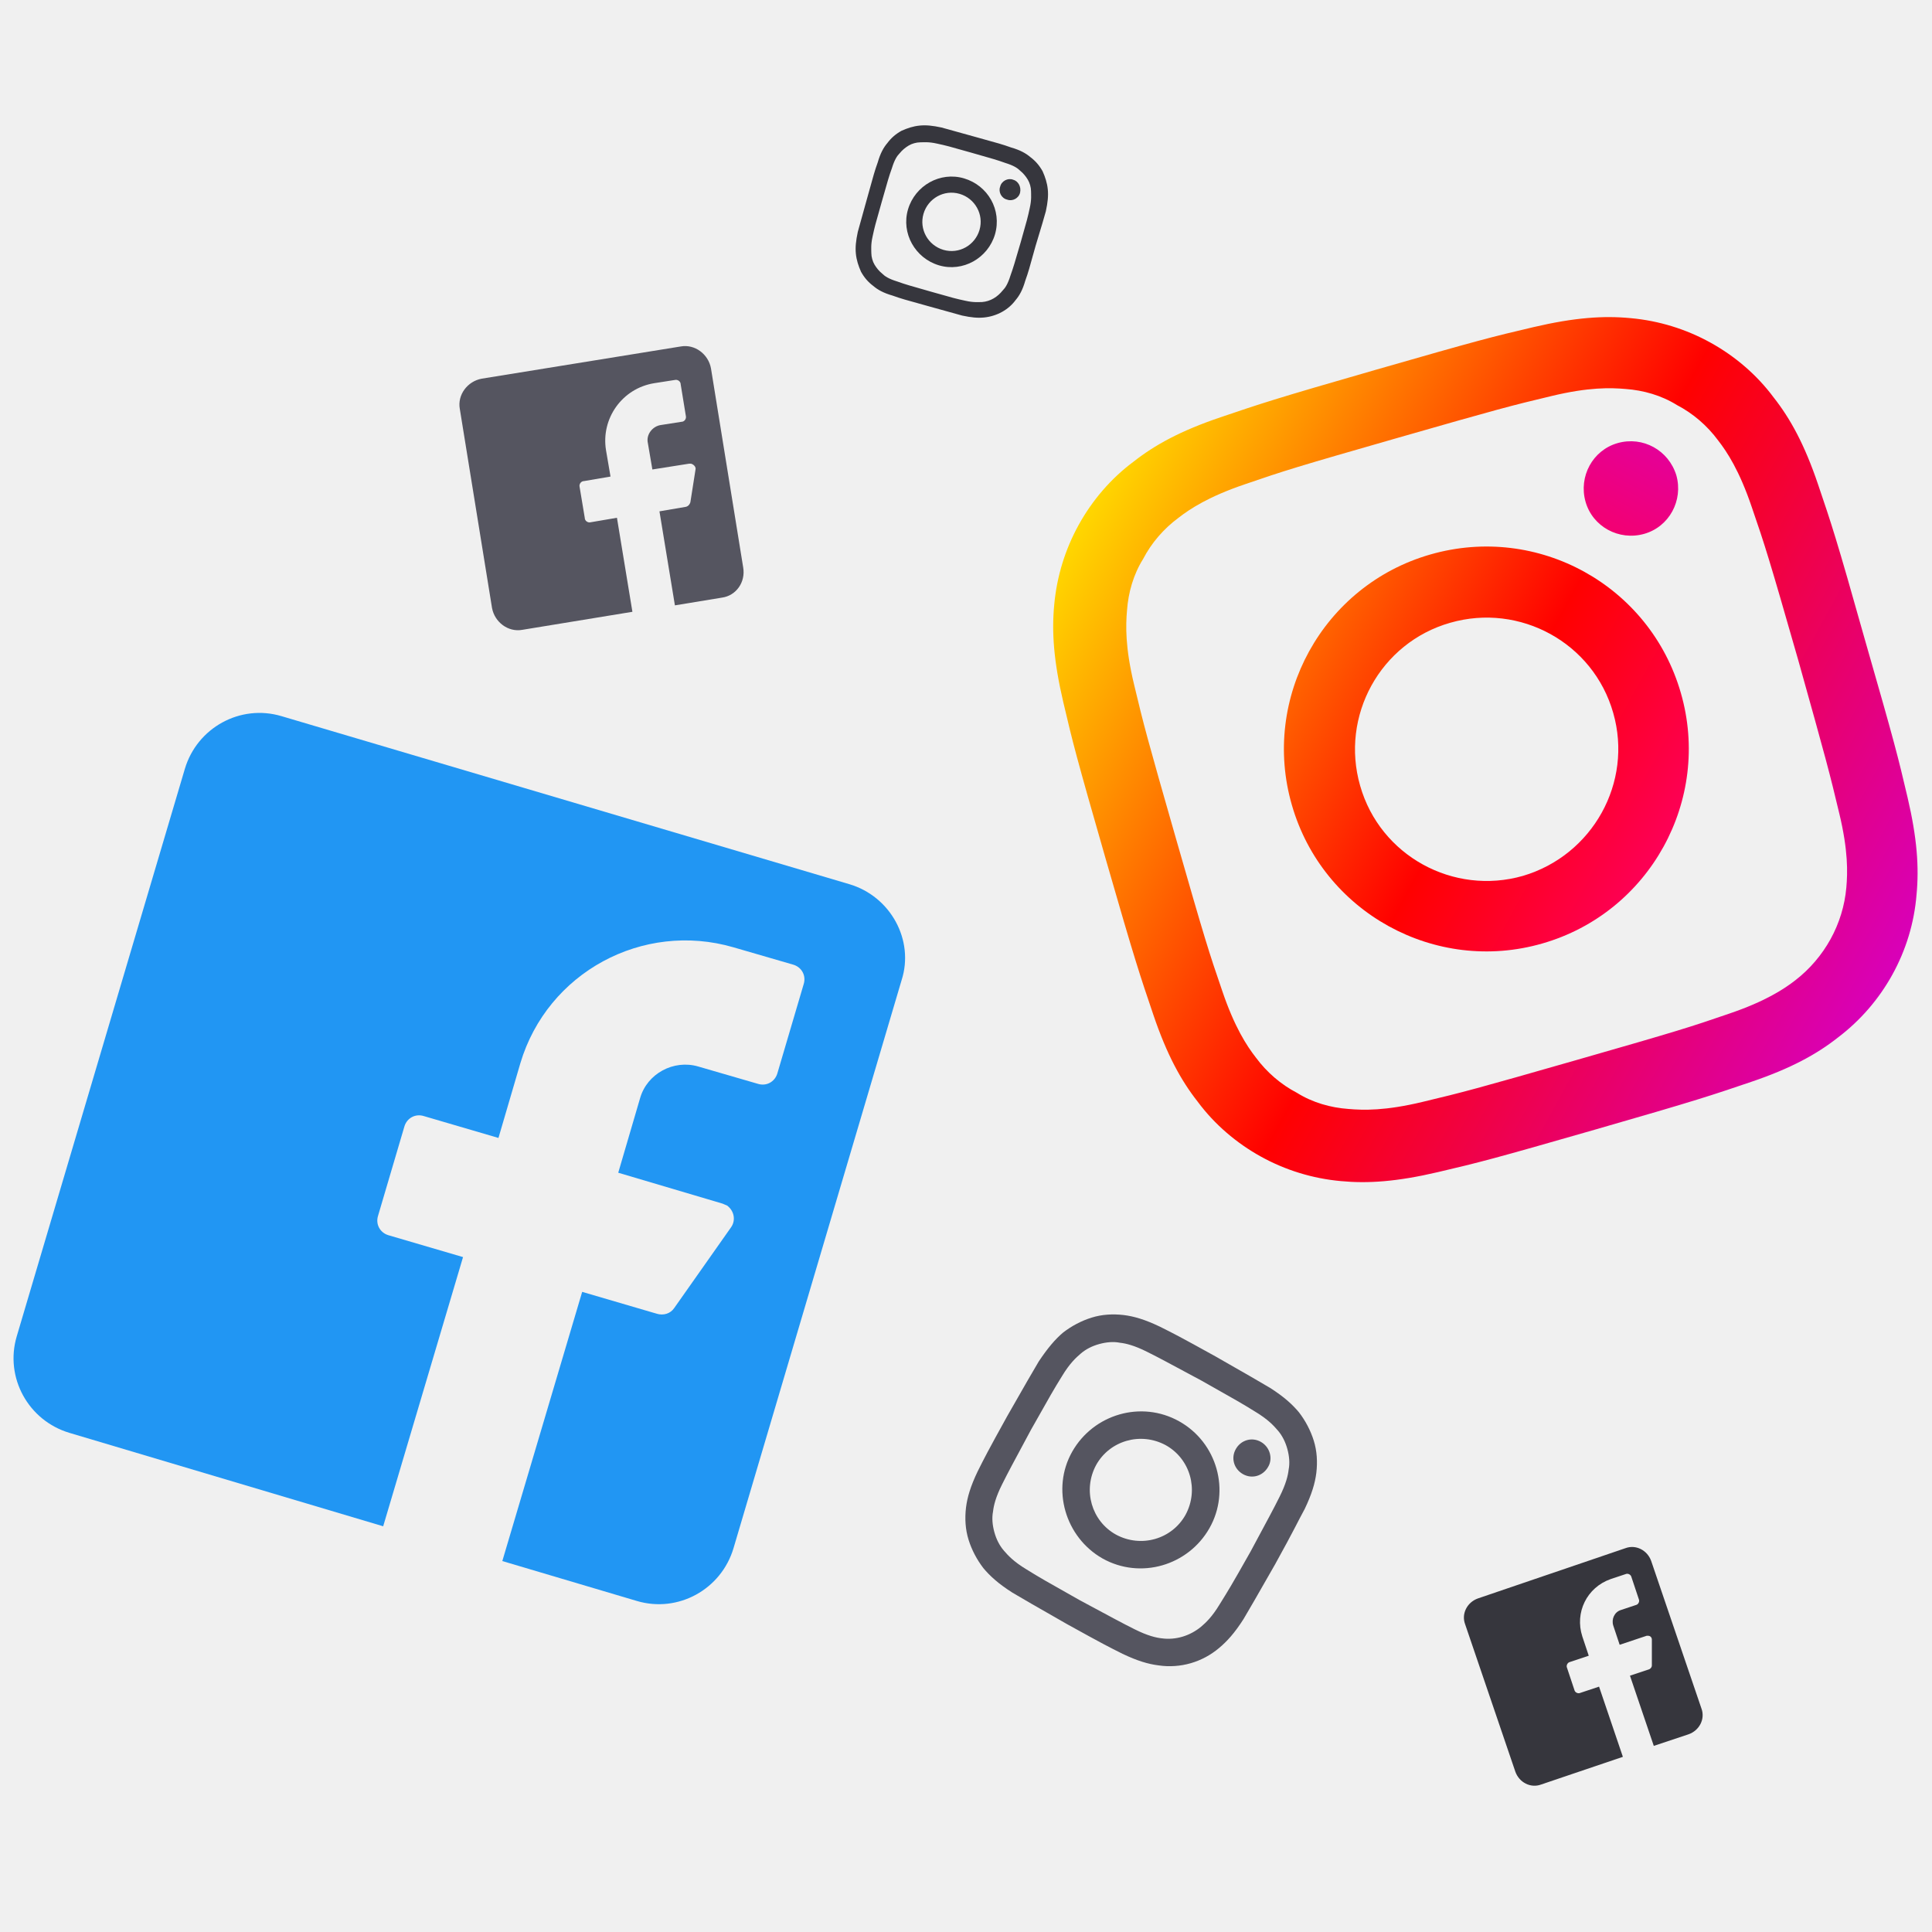
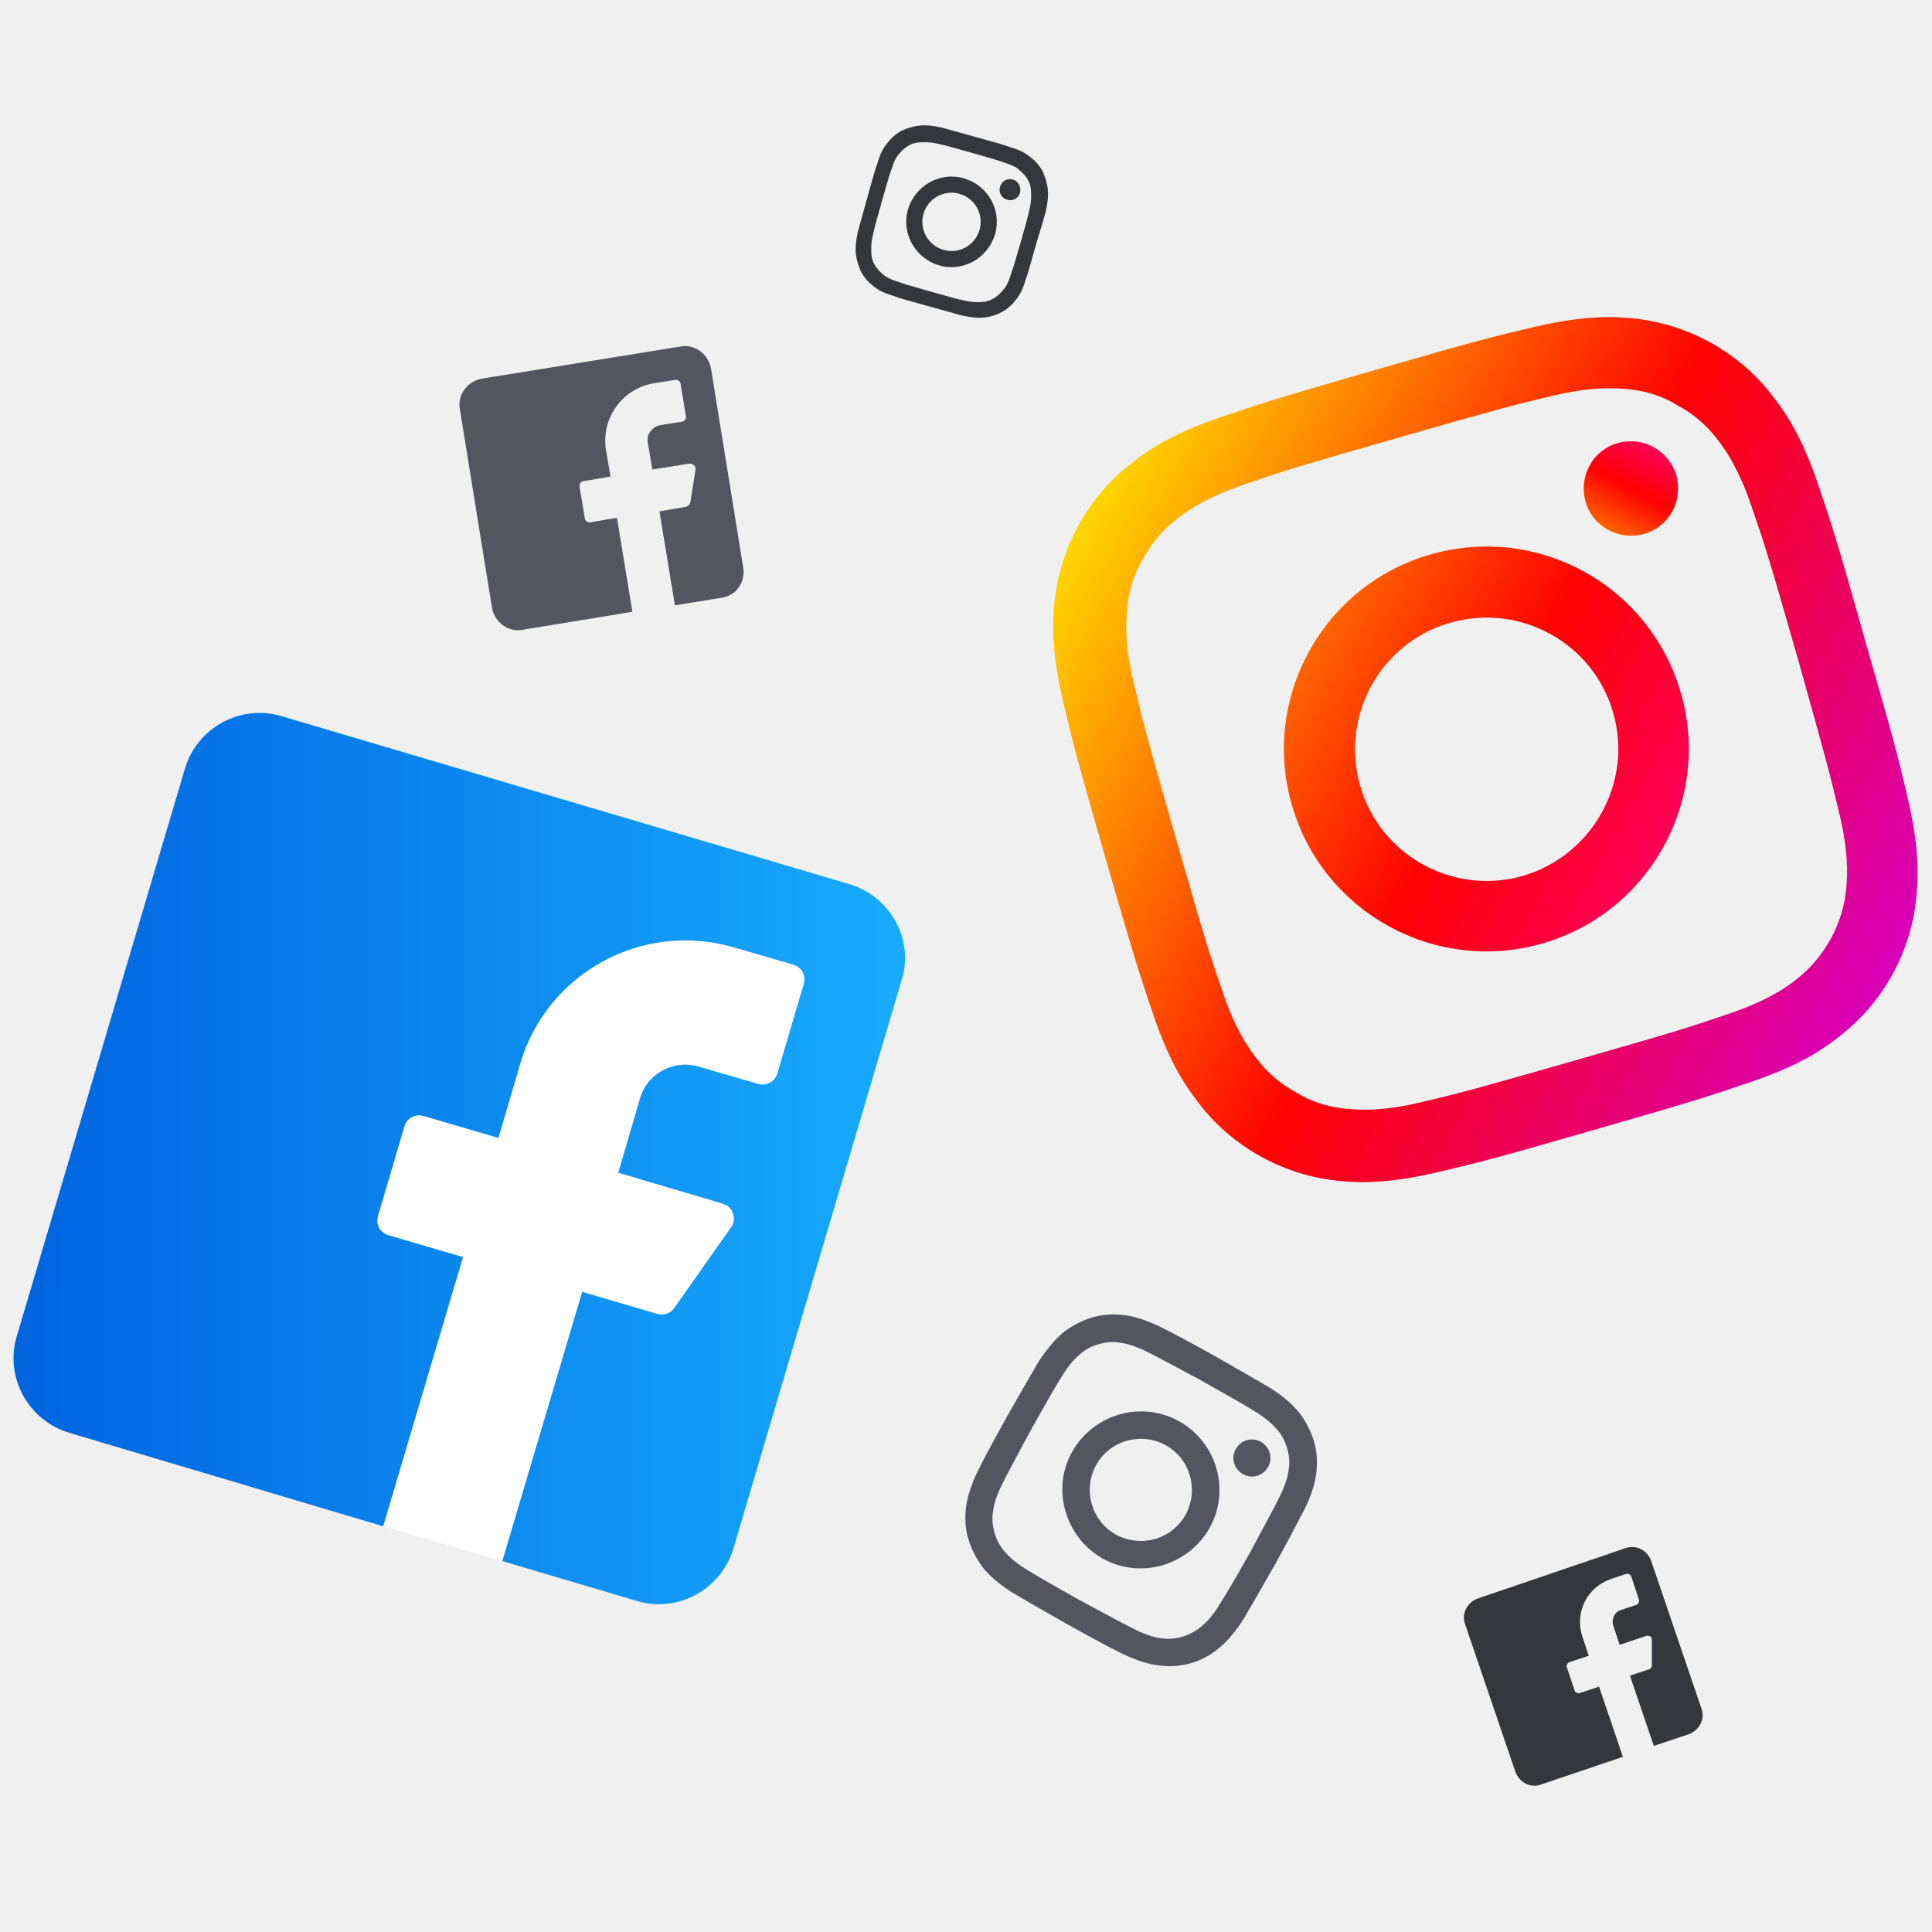
<svg xmlns="http://www.w3.org/2000/svg" version="1.1" id="Camada_1" x="0px" y="0px" width="300px" height="300px" viewBox="0 0 300 300" style="enable-background:new 0 0 300 300;" xml:space="preserve">
  <style type="text/css">
	.st0{fill:#555560;}
	.st1{fill:#36363D;}
	.st2{fill:url(#SVGID_1_);}
	.st3{fill:url(#SVGID_2_);}
	.st4{fill:url(#SVGID_3_);}
- 	.st5{fill:#2196F3;}
+ 	.st5{fill:#FFFFFF;}
+ 	.st6{fill:url(#SVGID_4_);}
</style>
-   <path class="st0" d="M115.4,88.1l-5-30.9c-0.4-2.2-2.5-3.8-4.7-3.4l-30.9,5c-2.2,0.4-3.8,2.5-3.4,4.7l5,30.9  c0.4,2.2,2.5,3.8,4.7,3.4l17.1-2.8l-2.4-14.6l-4.1,0.7c-0.4,0.1-0.9-0.2-0.9-0.7L90,75.6c-0.1-0.4,0.2-0.9,0.7-0.9l4.1-0.7l-0.7-4.1  c-0.8-4.9,2.5-9.6,7.5-10.4l3.2-0.5c0.4-0.1,0.9,0.2,0.9,0.7l0.8,4.9c0.1,0.4-0.2,0.9-0.7,0.9l-3.2,0.5c-1.3,0.2-2.3,1.5-2,2.8  l0.7,4.1L107,72c0.1,0,0.2,0,0.3,0c0.4,0.1,0.8,0.5,0.7,0.9l-0.8,5.1c-0.1,0.3-0.3,0.6-0.7,0.7l-4.1,0.7l2.4,14.6l7.3-1.2  C114.3,92.5,115.8,90.4,115.4,88.1z" />
-   <path class="st1" d="M264.2,265.3l-7.8-22.9c-0.6-1.7-2.4-2.6-4-2l-22.9,7.8c-1.7,0.6-2.6,2.4-2,4l7.8,22.9c0.6,1.7,2.4,2.6,4,2  l12.7-4.3l-3.7-10.9l-3,1c-0.3,0.1-0.7-0.1-0.8-0.4l-1.2-3.6c-0.1-0.3,0.1-0.7,0.4-0.8l3-1l-1-3c-1.2-3.7,0.7-7.6,4.4-8.9l2.4-0.8  c0.3-0.1,0.7,0.1,0.8,0.4l1.2,3.6c0.1,0.3-0.1,0.7-0.4,0.8l-2.4,0.8c-1,0.3-1.5,1.4-1.2,2.4l1,3l4.2-1.4c0.1,0,0.1,0,0.2,0  c0.4,0,0.6,0.3,0.6,0.6l0,4c0,0.3-0.2,0.5-0.4,0.6l-3,1l3.7,10.9l5.4-1.8C263.9,268.7,264.8,266.9,264.2,265.3z" />
+   <path class="st0" d="M115.4,88.1l-5-30.9c-0.4-2.2-2.5-3.8-4.7-3.4l-30.9,5c-2.2,0.4-3.8,2.5-3.4,4.7l5,30.9  c0.4,2.2,2.5,3.8,4.7,3.4L98.2,95l-2.4-14.6l-4.1,0.7c-0.4,0.1-0.9-0.2-0.9-0.7L90,75.6c-0.1-0.4,0.2-0.9,0.7-0.9l4.1-0.7l-0.7-4.1  c-0.8-4.9,2.5-9.6,7.5-10.4l3.2-0.5c0.4-0.1,0.9,0.2,0.9,0.7l0.8,4.9c0.1,0.4-0.2,0.9-0.7,0.9l-3.2,0.5c-1.3,0.2-2.3,1.5-2,2.8  l0.7,4.1L107,72c0.1,0,0.2,0,0.3,0c0.4,0.1,0.8,0.5,0.7,0.9l-0.8,5.1c-0.1,0.3-0.3,0.6-0.7,0.7l-4.1,0.7l2.4,14.6l7.3-1.2  C114.3,92.5,115.8,90.4,115.4,88.1z" />
+   <path class="st1" d="M264.2,265.3l-7.8-22.9c-0.6-1.7-2.4-2.6-4-2l-22.9,7.8c-1.7,0.6-2.6,2.4-2,4l7.8,22.9c0.6,1.7,2.4,2.6,4,2  l12.7-4.3l-3.7-10.9l-3,1c-0.3,0.1-0.7-0.1-0.8-0.4l-1.2-3.6c-0.1-0.3,0.1-0.7,0.4-0.8l3-1l-1-3c-1.2-3.7,0.7-7.6,4.4-8.9l2.4-0.8  c0.3-0.1,0.7,0.1,0.8,0.4l1.2,3.6c0.1,0.3-0.1,0.7-0.4,0.8l-2.4,0.8c-1,0.3-1.5,1.4-1.2,2.4l1,3l4.2-1.4c0.1,0,0.1,0,0.2,0  c0.4,0,0.6,0.3,0.6,0.6v4c0,0.3-0.2,0.5-0.4,0.6l-3,1l3.7,10.9l5.4-1.8C263.9,268.7,264.8,266.9,264.2,265.3z" />
+   <linearGradient id="SVGID_1_" gradientUnits="userSpaceOnUse" x1="-539.608" y1="985.996" x2="-437.644" y2="884.031" gradientTransform="matrix(0.9608 -0.2771 -0.2771 -0.9608 959.3706 879.4215)">
+     <stop offset="0" style="stop-color:#FFD600" />
+     <stop offset="0.5" style="stop-color:#FF0100" />
+     <stop offset="1" style="stop-color:#D800B9" />
+   </linearGradient>
+   <path class="st2" d="M282.3,75.2c-2.1-6.2-4.3-10.2-6.9-13.5c-2.6-3.5-6-6.4-9.8-8.5s-8-3.4-12.4-3.8c-4.2-0.4-8.7-0.1-15.1,1.4  c-6.4,1.5-8.4,2-24.4,6.6s-18,5.3-24.2,7.4s-10.2,4.3-13.5,6.9c-3.5,2.6-6.4,6-8.5,9.8s-3.4,8-3.8,12.4c-0.4,4.2-0.1,8.7,1.4,15.1  s2,8.4,6.6,24.4s5.3,18,7.4,24.2c2.1,6.2,4.3,10.2,6.9,13.5c2.6,3.5,6,6.4,9.8,8.5s8,3.4,12.4,3.8c4.2,0.4,8.7,0.1,15.1-1.4  c6.4-1.5,8.4-2,24.4-6.6s18-5.3,24.2-7.4c6.2-2.1,10.2-4.3,13.5-6.9c7-5.3,11.5-13.4,12.2-22.2c0.4-4.2,0.1-8.7-1.4-15.1  s-2-8.4-6.6-24.4C285.1,83.4,284.4,81.4,282.3,75.2z M285.6,126.3c1.4,5.8,1.3,9.2,1.1,11.5c-0.5,5.7-3.4,10.9-7.9,14.4  c-1.8,1.4-4.7,3.3-10.3,5.2c-6.1,2.1-8,2.7-23.7,7.2s-17.6,5-23.9,6.5c-5.8,1.4-9.2,1.3-11.5,1.1c-2.8-0.2-5.6-1-8-2.5  c-2.5-1.3-4.7-3.2-6.4-5.5c-1.4-1.8-3.3-4.7-5.2-10.3c-2.1-6.1-2.7-8-7.2-23.7s-5-17.6-6.5-23.9c-1.4-5.8-1.3-9.2-1.1-11.5  c0.2-2.8,1-5.6,2.5-8c1.3-2.5,3.2-4.7,5.5-6.4c1.8-1.4,4.7-3.3,10.3-5.2c6.1-2.1,8-2.7,23.7-7.2l0,0c15.7-4.5,17.6-5,23.9-6.5  c5.8-1.4,9.2-1.3,11.5-1.1c2.8,0.2,5.6,1,8,2.5c2.5,1.3,4.7,3.2,6.4,5.5c1.4,1.8,3.3,4.7,5.2,10.3c2.1,6.1,2.7,8,7.2,23.7  C283.6,118.1,284.1,120,285.6,126.3z" />
+   <linearGradient id="SVGID_2_" gradientUnits="userSpaceOnUse" x1="-510.8" y1="957.393" x2="-466.309" y2="912.901" gradientTransform="matrix(0.9608 -0.2771 -0.2771 -0.9608 959.3706 879.4215)">
+     <stop offset="0" style="stop-color:#FF6400" />
+     <stop offset="0.5" style="stop-color:#FF0100" />
+     <stop offset="1" style="stop-color:#FD0056" />
+   </linearGradient>
+   <path class="st3" d="M222.1,86.1c-16.7,4.8-26.3,22.3-21.5,38.9c4.8,16.7,22.3,26.3,38.9,21.5c16.7-4.8,26.3-22.3,21.5-38.9  C256.2,90.9,238.8,81.3,222.1,86.1z M236.5,136c-10.8,3.1-22.2-3.1-25.3-14c-3.1-10.8,3.1-22.2,14-25.3c10.8-3.1,22.2,3.1,25.3,14  C253.6,121.5,247.3,132.8,236.5,136z" />
+   <linearGradient id="SVGID_3_" gradientUnits="userSpaceOnUse" x1="-2890.211" y1="-15027.592" x2="-2879.814" y2="-15037.989" gradientTransform="matrix(0.9608 -0.2771 0.2771 0.9608 7190.702 13720.017)">
+     <stop offset="0" style="stop-color:#FF6400" />
+     <stop offset="0.5" style="stop-color:#FF0100" />
+     <stop offset="1" style="stop-color:#FD0056" />
+   </linearGradient>
+   <path class="st4" d="M260.3,73.8c1.1,3.9-1.1,8-5,9.1s-8-1.1-9.1-5s1.1-8,5-9.1C255.1,67.7,259.1,69.9,260.3,73.8z" />
  <g>
-     <linearGradient id="SVGID_1_" gradientUnits="userSpaceOnUse" x1="-522.068" y1="-709.601" x2="-420.104" y2="-607.637" gradientTransform="matrix(0.9608 -0.2771 0.2771 0.9608 865.9893 618.6136)">
-       <stop offset="0" style="stop-color:#FFD600" />
-       <stop offset="0.5" style="stop-color:#FF0100" />
-       <stop offset="1" style="stop-color:#D800B9" />
-     </linearGradient>
-     <path class="st2" d="M282.3,75.2c-2.1-6.2-4.3-10.2-6.9-13.5c-2.6-3.5-6-6.4-9.8-8.5c-3.8-2.1-8-3.4-12.4-3.8   c-4.2-0.4-8.7-0.1-15.1,1.4c-6.4,1.5-8.4,2-24.4,6.6s-18,5.3-24.2,7.4c-6.2,2.1-10.2,4.3-13.5,6.9c-3.5,2.6-6.4,6-8.5,9.8   c-2.1,3.8-3.4,8-3.8,12.4c-0.4,4.2-0.1,8.7,1.4,15.1c1.5,6.4,2,8.4,6.6,24.4c4.6,16,5.3,18,7.4,24.2c2.1,6.2,4.3,10.2,6.9,13.5   c2.6,3.5,6,6.4,9.8,8.5c3.8,2.1,8,3.4,12.4,3.8c4.2,0.4,8.7,0.1,15.1-1.4c6.4-1.5,8.4-2,24.4-6.6c16-4.6,18-5.3,24.2-7.4   c6.2-2.1,10.2-4.3,13.5-6.9c7-5.3,11.5-13.4,12.2-22.2c0.4-4.2,0.1-8.7-1.4-15.1c-1.5-6.4-2-8.4-6.6-24.4   C285.1,83.4,284.4,81.4,282.3,75.2z M285.6,126.3c1.4,5.8,1.3,9.2,1.1,11.5c-0.5,5.7-3.4,10.9-7.9,14.4c-1.8,1.4-4.7,3.3-10.3,5.2   c-6.1,2.1-8,2.7-23.7,7.2c-15.7,4.5-17.6,5-23.9,6.5c-5.8,1.4-9.2,1.3-11.5,1.1c-2.8-0.2-5.6-1-8-2.5c-2.5-1.3-4.7-3.2-6.4-5.5   c-1.4-1.8-3.3-4.7-5.2-10.3c-2.1-6.1-2.7-8-7.2-23.7c-4.5-15.7-5-17.6-6.5-23.9c-1.4-5.8-1.3-9.2-1.1-11.5c0.2-2.8,1-5.6,2.5-8   c1.3-2.5,3.2-4.7,5.5-6.4c1.8-1.4,4.7-3.3,10.3-5.2c6.1-2.1,8-2.7,23.7-7.2l0,0c15.7-4.5,17.6-5,23.9-6.5c5.8-1.4,9.2-1.3,11.5-1.1   c2.8,0.2,5.6,1,8,2.5c2.5,1.3,4.7,3.2,6.4,5.5c1.4,1.8,3.3,4.7,5.2,10.3c2.1,6.1,2.7,8,7.2,23.7C283.6,118.1,284.1,120,285.6,126.3   z" />
-     <linearGradient id="SVGID_2_" gradientUnits="userSpaceOnUse" x1="-493.333" y1="-680.864" x2="-448.841" y2="-636.373" gradientTransform="matrix(0.9608 -0.2771 0.2771 0.9608 865.9893 618.6136)">
-       <stop offset="0" style="stop-color:#FF6400" />
-       <stop offset="0.5" style="stop-color:#FF0100" />
-       <stop offset="1" style="stop-color:#FD0056" />
-     </linearGradient>
-     <path class="st3" d="M222.1,86.1c-16.7,4.8-26.3,22.3-21.5,38.9c4.8,16.7,22.3,26.3,38.9,21.5c16.7-4.8,26.3-22.3,21.5-38.9   C256.2,90.9,238.8,81.3,222.1,86.1z M236.5,136c-10.8,3.1-22.2-3.1-25.3-14c-3.1-10.8,3.1-22.2,14-25.3c10.8-3.1,22.2,3.1,25.3,14   C253.6,121.5,247.3,132.8,236.5,136z" />
-     <linearGradient id="SVGID_3_" gradientUnits="userSpaceOnUse" x1="-2872.297" y1="15452.648" x2="-2861.9" y2="15463.046" gradientTransform="matrix(0.9608 -0.2771 -0.2771 -0.9608 7291.845 14133.69)">
-       <stop offset="0" style="stop-color:#F30072" />
-       <stop offset="1" style="stop-color:#E50097" />
-     </linearGradient>
-     <path class="st4" d="M260.3,73.8c1.1,3.9-1.1,8-5,9.1c-3.9,1.1-8-1.1-9.1-5c-1.1-3.9,1.1-8,5-9.1C255.1,67.7,259.1,69.9,260.3,73.8   z" />
-   </g>
-   <g>
-     <path class="st0" d="M202.6,234.3c1.1-2.3,1.6-4,1.8-5.6c0.2-1.7,0.1-3.4-0.4-5c-0.5-1.6-1.3-3.1-2.3-4.4c-1-1.2-2.3-2.4-4.5-3.8   c-2.2-1.3-2.9-1.7-8.5-4.9c-5.6-3.1-6.4-3.5-8.6-4.6c-2.3-1.1-4-1.6-5.6-1.8c-1.7-0.2-3.4-0.1-5,0.4c-1.6,0.5-3.1,1.3-4.4,2.3   c-1.2,1-2.4,2.4-3.8,4.5c-1.3,2.2-1.7,2.9-4.9,8.5c-3.1,5.6-3.5,6.4-4.6,8.6c-1.1,2.3-1.6,4-1.8,5.6c-0.2,1.7-0.1,3.4,0.4,5   c0.5,1.6,1.3,3.1,2.3,4.4c1,1.2,2.3,2.4,4.5,3.8c2.2,1.3,2.9,1.7,8.5,4.9c5.6,3.1,6.4,3.5,8.6,4.6c2.3,1.1,4,1.6,5.6,1.8   c3.4,0.5,6.8-0.5,9.4-2.7c1.2-1,2.4-2.3,3.8-4.5c1.3-2.2,1.7-2.9,4.9-8.5C201.1,237.3,201.4,236.5,202.6,234.3z M189.4,249.1   c-1.2,2-2.2,2.9-2.9,3.5c-1.7,1.4-3.9,2.1-6.1,1.8c-0.9-0.1-2.2-0.4-4.2-1.4c-2.2-1.1-2.9-1.5-8.5-4.5c-5.5-3.1-6.2-3.5-8.3-4.8   c-2-1.2-2.9-2.2-3.5-2.9c-0.7-0.8-1.2-1.8-1.5-2.9c-0.3-1.1-0.4-2.2-0.2-3.2c0.1-0.9,0.4-2.2,1.4-4.2c1.1-2.2,1.5-2.9,4.5-8.5   c3.1-5.5,3.5-6.2,4.8-8.3c1.2-2,2.2-2.9,2.9-3.5c0.8-0.7,1.8-1.2,2.9-1.5c1.1-0.3,2.2-0.4,3.2-0.2c0.9,0.1,2.2,0.4,4.2,1.4   c2.2,1.1,2.9,1.5,8.5,4.5l0,0c5.5,3.1,6.2,3.5,8.3,4.8c2,1.2,2.9,2.2,3.5,2.9c0.7,0.8,1.2,1.8,1.5,2.9c0.3,1.1,0.4,2.2,0.2,3.2   c-0.1,0.9-0.4,2.2-1.4,4.2c-1.1,2.2-1.5,2.9-4.5,8.5C191.1,246.4,190.7,247,189.4,249.1z" />
+     <path class="st0" d="M202.6,234.3c1.1-2.3,1.6-4,1.8-5.6c0.2-1.7,0.1-3.4-0.4-5s-1.3-3.1-2.3-4.4c-1-1.2-2.3-2.4-4.5-3.8   c-2.2-1.3-2.9-1.7-8.5-4.9c-5.6-3.1-6.4-3.5-8.6-4.6c-2.3-1.1-4-1.6-5.6-1.8c-1.7-0.2-3.4-0.1-5,0.4s-3.1,1.3-4.4,2.3   c-1.2,1-2.4,2.4-3.8,4.5c-1.3,2.2-1.7,2.9-4.9,8.5c-3.1,5.6-3.5,6.4-4.6,8.6c-1.1,2.3-1.6,4-1.8,5.6c-0.2,1.7-0.1,3.4,0.4,5   s1.3,3.1,2.3,4.4c1,1.2,2.3,2.4,4.5,3.8c2.2,1.3,2.9,1.7,8.5,4.9c5.6,3.1,6.4,3.5,8.6,4.6c2.3,1.1,4,1.6,5.6,1.8   c3.4,0.5,6.8-0.5,9.4-2.7c1.2-1,2.4-2.3,3.8-4.5c1.3-2.2,1.7-2.9,4.9-8.5C201.1,237.3,201.4,236.5,202.6,234.3z M189.4,249.1   c-1.2,2-2.2,2.9-2.9,3.5c-1.7,1.4-3.9,2.1-6.1,1.8c-0.9-0.1-2.2-0.4-4.2-1.4c-2.2-1.1-2.9-1.5-8.5-4.5c-5.5-3.1-6.2-3.5-8.3-4.8   c-2-1.2-2.9-2.2-3.5-2.9c-0.7-0.8-1.2-1.8-1.5-2.9c-0.3-1.1-0.4-2.2-0.2-3.2c0.1-0.9,0.4-2.2,1.4-4.2c1.1-2.2,1.5-2.9,4.5-8.5   c3.1-5.5,3.5-6.2,4.8-8.3c1.2-2,2.2-2.9,2.9-3.5c0.8-0.7,1.8-1.2,2.9-1.5c1.1-0.3,2.2-0.4,3.2-0.2c0.9,0.1,2.2,0.4,4.2,1.4   c2.2,1.1,2.9,1.5,8.5,4.5l0,0c5.5,3.1,6.2,3.5,8.3,4.8c2,1.2,2.9,2.2,3.5,2.9c0.7,0.8,1.2,1.8,1.5,2.9c0.3,1.1,0.4,2.2,0.2,3.2   c-0.1,0.9-0.4,2.2-1.4,4.2c-1.1,2.2-1.5,2.9-4.5,8.5C191.1,246.4,190.7,247,189.4,249.1z" />
    <path class="st0" d="M183.1,220.7c-5.9-3.3-13.3-1.1-16.6,4.7s-1.1,13.3,4.7,16.6c5.9,3.3,13.3,1.1,16.6-4.7S189,224,183.1,220.7z    M173.3,238.3c-3.8-2.1-5.2-6.9-3.1-10.8c2.1-3.8,6.9-5.2,10.8-3.1c3.8,2.1,5.2,6.9,3.1,10.8C182,239,177.2,240.4,173.3,238.3z" />
    <path class="st0" d="M196.9,227.8c-0.8,1.4-2.5,1.9-3.9,1.1c-1.4-0.8-1.9-2.5-1.1-3.9c0.8-1.4,2.5-1.9,3.9-1.1   C197.2,224.7,197.7,226.5,196.9,227.8z" />
  </g>
  <g>
-     <path class="st1" d="M162.4,32.8c0.3-1.4,0.4-2.4,0.3-3.4c-0.1-1-0.4-1.9-0.8-2.8c-0.5-0.9-1.1-1.6-1.9-2.2c-0.7-0.6-1.6-1.1-3-1.5   c-1.4-0.5-1.8-0.6-5.4-1.6s-4-1.1-5.4-1.5c-1.4-0.3-2.4-0.4-3.4-0.3c-1,0.1-1.9,0.4-2.8,0.8c-0.9,0.5-1.6,1.1-2.2,1.9   c-0.6,0.7-1.1,1.6-1.5,3c-0.5,1.4-0.6,1.8-1.6,5.4c-1,3.6-1.1,4-1.5,5.4c-0.3,1.4-0.4,2.4-0.3,3.4c0.1,1,0.4,1.9,0.8,2.8   c0.5,0.9,1.1,1.6,1.9,2.2c0.7,0.6,1.6,1.1,3,1.5c1.4,0.5,1.8,0.6,5.4,1.6c3.6,1,4,1.1,5.4,1.5c1.4,0.3,2.4,0.4,3.4,0.3   c2-0.2,3.8-1.2,4.9-2.7c0.6-0.7,1.1-1.6,1.5-3c0.5-1.4,0.6-1.8,1.6-5.4C161.9,34.6,162,34.2,162.4,32.8z M156.9,42.8   c-0.4,1.3-0.8,1.9-1.2,2.3c-0.8,1-1.9,1.7-3.2,1.8c-0.5,0-1.3,0.1-2.6-0.2c-1.4-0.3-1.8-0.4-5.3-1.4c-3.5-1-3.9-1.1-5.3-1.6   c-1.3-0.4-1.9-0.8-2.3-1.2c-0.5-0.4-0.9-0.9-1.2-1.4c-0.3-0.5-0.5-1.2-0.5-1.8c0-0.5-0.1-1.3,0.2-2.6c0.3-1.4,0.4-1.8,1.4-5.3   c1-3.5,1.1-3.9,1.6-5.3c0.4-1.3,0.8-1.9,1.2-2.3c0.4-0.5,0.9-0.9,1.4-1.2c0.5-0.3,1.2-0.5,1.8-0.5c0.5,0,1.3-0.1,2.6,0.2   c1.4,0.3,1.8,0.4,5.3,1.4l0,0c3.5,1,3.9,1.1,5.3,1.6c1.3,0.4,1.9,0.8,2.3,1.2c0.5,0.4,0.9,0.9,1.2,1.4c0.3,0.5,0.5,1.2,0.5,1.8   c0,0.5,0.1,1.3-0.2,2.6c-0.3,1.4-0.4,1.8-1.4,5.3C157.5,41,157.4,41.4,156.9,42.8z" />
-     <path class="st1" d="M149.7,27.7c-3.7-1.1-7.6,1.1-8.7,4.8c-1.1,3.7,1.1,7.6,4.8,8.7c3.7,1.1,7.6-1.1,8.7-4.8   C155.6,32.6,153.4,28.8,149.7,27.7z M146.5,38.8c-2.4-0.7-3.8-3.2-3.1-5.6c0.7-2.4,3.2-3.8,5.6-3.1c2.4,0.7,3.8,3.2,3.1,5.6   C151.4,38.1,148.9,39.5,146.5,38.8z" />
+     <path class="st1" d="M162.4,32.8c0.3-1.4,0.4-2.4,0.3-3.4c-0.1-1-0.4-1.9-0.8-2.8c-0.5-0.9-1.1-1.6-1.9-2.2c-0.7-0.6-1.6-1.1-3-1.5   c-1.4-0.5-1.8-0.6-5.4-1.6s-4-1.1-5.4-1.5c-1.4-0.3-2.4-0.4-3.4-0.3s-1.9,0.4-2.8,0.8c-0.9,0.5-1.6,1.1-2.2,1.9   c-0.6,0.7-1.1,1.6-1.5,3c-0.5,1.4-0.6,1.8-1.6,5.4s-1.1,4-1.5,5.4c-0.3,1.4-0.4,2.4-0.3,3.4c0.1,1,0.4,1.9,0.8,2.8   c0.5,0.9,1.1,1.6,1.9,2.2c0.7,0.6,1.6,1.1,3,1.5c1.4,0.5,1.8,0.6,5.4,1.6c3.6,1,4,1.1,5.4,1.5c1.4,0.3,2.4,0.4,3.4,0.3   c2-0.2,3.8-1.2,4.9-2.7c0.6-0.7,1.1-1.6,1.5-3c0.5-1.4,0.6-1.8,1.6-5.4C161.9,34.6,162,34.2,162.4,32.8z M156.9,42.8   c-0.4,1.3-0.8,1.9-1.2,2.3c-0.8,1-1.9,1.7-3.2,1.8c-0.5,0-1.3,0.1-2.6-0.2c-1.4-0.3-1.8-0.4-5.3-1.4s-3.9-1.1-5.3-1.6   c-1.3-0.4-1.9-0.8-2.3-1.2c-0.5-0.4-0.9-0.9-1.2-1.4s-0.5-1.2-0.5-1.8c0-0.5-0.1-1.3,0.2-2.6c0.3-1.4,0.4-1.8,1.4-5.3   s1.1-3.9,1.6-5.3c0.4-1.3,0.8-1.9,1.2-2.3c0.4-0.5,0.9-0.9,1.4-1.2c0.5-0.3,1.2-0.5,1.8-0.5c0.5,0,1.3-0.1,2.6,0.2   c1.4,0.3,1.8,0.4,5.3,1.4l0,0c3.5,1,3.9,1.1,5.3,1.6c1.3,0.4,1.9,0.8,2.3,1.2c0.5,0.4,0.9,0.9,1.2,1.4s0.5,1.2,0.5,1.8   c0,0.5,0.1,1.3-0.2,2.6c-0.3,1.4-0.4,1.8-1.4,5.3C157.5,41,157.4,41.4,156.9,42.8z" />
+     <path class="st1" d="M149.7,27.7c-3.7-1.1-7.6,1.1-8.7,4.8c-1.1,3.7,1.1,7.6,4.8,8.7c3.7,1.1,7.6-1.1,8.7-4.8   C155.6,32.6,153.4,28.8,149.7,27.7z M146.5,38.8c-2.4-0.7-3.8-3.2-3.1-5.6s3.2-3.8,5.6-3.1c2.4,0.7,3.8,3.2,3.1,5.6   C151.4,38.1,148.9,39.5,146.5,38.8z" />
    <path class="st1" d="M158.4,29.9c-0.2,0.9-1.2,1.4-2,1.1c-0.9-0.2-1.4-1.2-1.1-2c0.2-0.9,1.2-1.4,2-1.1   C158.1,28.1,158.6,29,158.4,29.9z" />
  </g>
-   <path class="st5" d="M131.9,137.3l-88.2-26.1c-6.4-1.9-13.1,1.8-15,8.2L2.6,207.5c-1.9,6.4,1.8,13.1,8.2,15L59.5,237l12.4-41.8  l-11.6-3.4c-1.3-0.4-2-1.7-1.6-3l4.1-13.9c0.4-1.3,1.7-2,3-1.6l11.6,3.4l3.4-11.6c4.2-14.1,19-22.1,33.1-18l9.3,2.7  c1.3,0.4,2,1.7,1.6,3l-4.1,13.9c-0.4,1.3-1.7,2-3,1.6l-9.3-2.7c-3.8-1.1-7.9,1.1-9,4.9l-3.4,11.6l16.2,4.8c0.2,0.1,0.5,0.2,0.7,0.3  c1.1,0.8,1.4,2.3,0.6,3.4l-8.8,12.5c-0.6,0.9-1.7,1.2-2.7,0.9l-11.6-3.4l-12.4,41.8l20.9,6.2c6.4,1.9,13.1-1.8,15-8.2l26.1-88.2  C142,146,138.3,139.2,131.9,137.3z" />
+   <polygon class="st5" points="59.5,237 78,242.4 122.2,188.5 128.7,146.2 67.5,140.7 39.2,205.8 " />
+   <linearGradient id="SVGID_4_" gradientUnits="userSpaceOnUse" x1="2.101" y1="179.9" x2="140.544" y2="179.9">
+     <stop offset="0" style="stop-color:#0063E0" />
+     <stop offset="1" style="stop-color:#17ABFD" />
+   </linearGradient>
+   <path class="st6" d="M131.9,137.3l-88.2-26.1c-6.4-1.9-13.1,1.8-15,8.2L2.6,207.5c-1.9,6.4,1.8,13.1,8.2,15L59.5,237l12.4-41.8  l-11.6-3.4c-1.3-0.4-2-1.7-1.6-3l4.1-13.9c0.4-1.3,1.7-2,3-1.6l11.6,3.4l3.4-11.6c4.2-14.1,19-22.1,33.1-18l9.3,2.7  c1.3,0.4,2,1.7,1.6,3l-4.1,13.9c-0.4,1.3-1.7,2-3,1.6l-9.3-2.7c-3.8-1.1-7.9,1.1-9,4.9L96,182.1l16.2,4.8c0.2,0.1,0.5,0.2,0.7,0.3  c1.1,0.8,1.4,2.3,0.6,3.4l-8.8,12.5c-0.6,0.9-1.7,1.2-2.7,0.9l-11.6-3.4L78,242.4l20.9,6.2c6.4,1.9,13.1-1.8,15-8.2l26.1-88.2  C142,146,138.3,139.2,131.9,137.3z" />
</svg>
